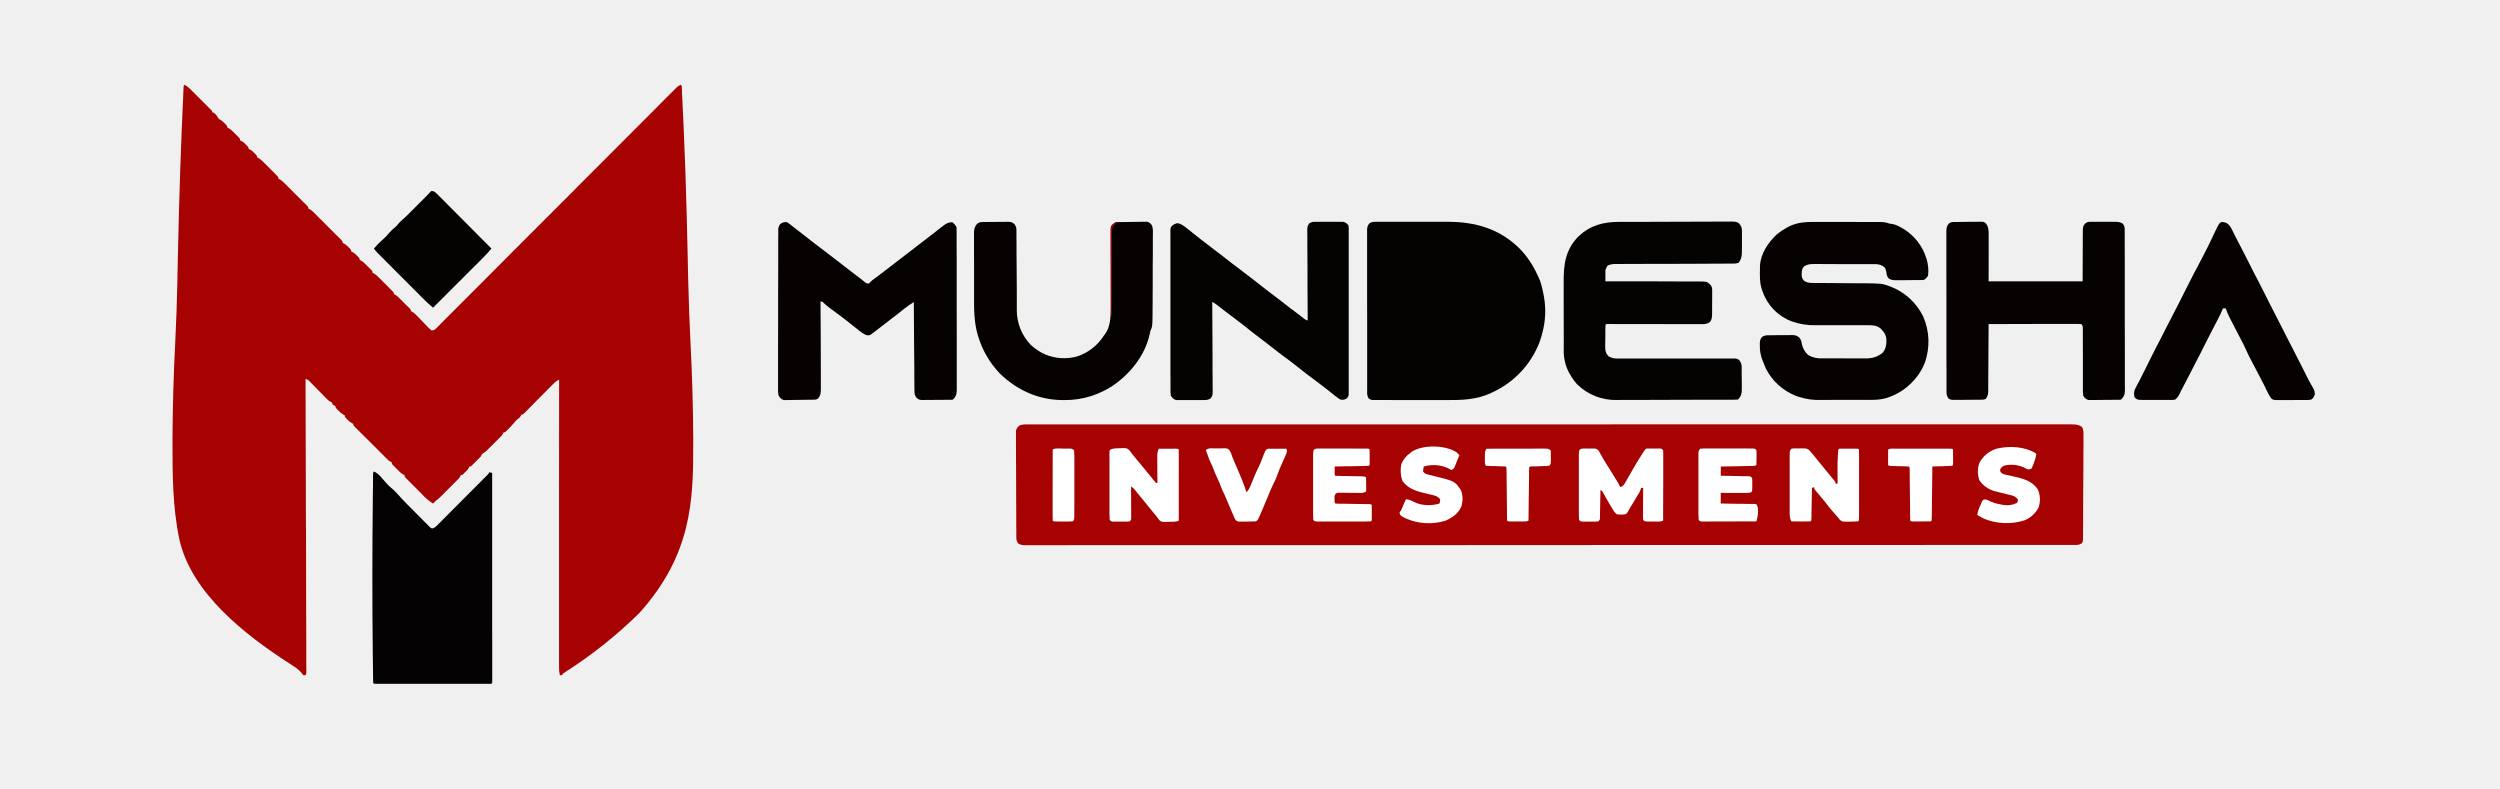
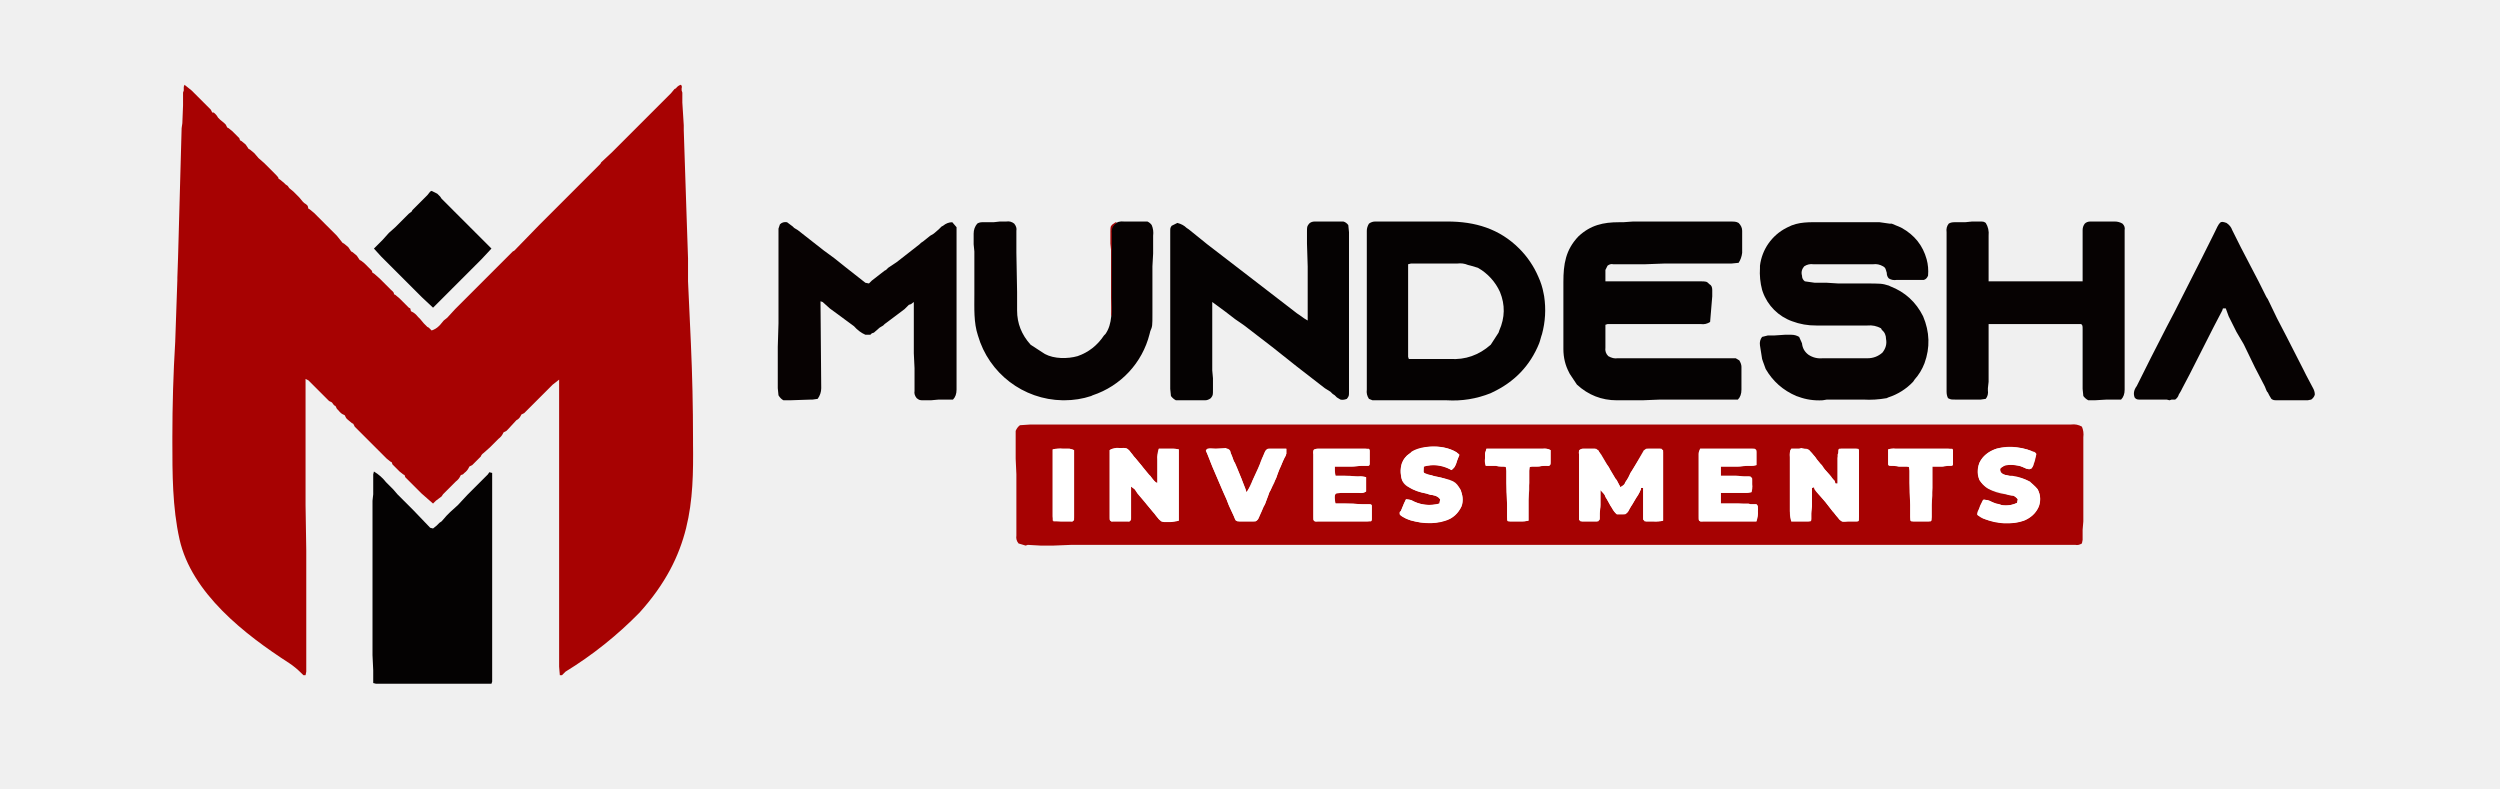
<svg xmlns="http://www.w3.org/2000/svg" viewBox="0 0 3510 1107">
-   <path fill="#a70202" d="M259 119c4 2.2 6.9 4.7 10 8l3.5 3.5L294 152l2.3 2.2c1.7 1.8 1.7 1.8 1.7 3.8h2a23 23 0 0 1 6 7.2c1 1.8 1 1.8 2.8 2.7 2.6 1.3 4.4 3 6.5 5.1l2 2.1c1.7 1.9 1.7 1.9 1.7 3.9l1.8.8c2.3 1.2 3.8 2.6 5.6 4.4l2 1.9 1.9 1.9 2 2 1.8 1.8 1.7 1.7c1.2 1.5 1.2 1.5 1.2 3.5l1.7.8c2.7 1.4 4.5 3 6.6 5.2l2 2.1c1.7 1.9 1.7 1.9 1.7 3.9l1.7.8c2.7 1.4 4.5 3 6.6 5.2l2 2.1c1.7 1.9 1.7 1.9 1.7 3.9l1.6.6a45 45 0 0 1 8.5 7.2l1.7 1.7 9.2 9.2 3.5 3.5 1.6 1.7c3.9 3.9 3.9 3.9 3.9 6.1l1.8.8a26 26 0 0 1 6.1 4.9l2.4 2.3 2.4 2.4 2.5 2.6 5.3 5.3 8.2 8.1 5.1 5.2 2.5 2.4 2.3 2.3 2 2c1.4 1.7 1.4 1.7 1.4 3.7l1.7.7c2.7 1.5 4.6 3.3 6.8 5.5l2.7 2.7 2.8 2.9 3 2.9 6.1 6.1 7.9 8 6 6 3 2.9 6.4 6.4c1.6 1.9 1.6 1.9 1.6 3.9l1.7.8c2.7 1.4 4.5 3 6.6 5.2l2 2.1c1.7 1.9 1.7 1.9 1.7 3.9l1.7.8c2.7 1.4 4.5 3 6.6 5.2l2 2.1c1.7 1.9 1.7 1.9 1.7 3.9l1.8.8c2.3 1.2 3.8 2.6 5.6 4.4l2 1.9 1.8 1.9 2 2 1.9 1.8 1.7 1.7c1.2 1.5 1.2 1.5 1.2 3.5l1.6.6a45 45 0 0 1 8.5 7.2l1.7 1.7 9.2 9.2 3.5 3.5 1.6 1.7c3.9 3.9 3.9 3.9 3.9 6.1l1.8.8c2.5 1.4 4.1 3 6.1 5l2.2 2.2 1.9 2 2.6 2.6 2.4 2.4 1.9 1.8 2 1.9 1.7 1.8c1.4 1.5 1.4 1.5 1.4 3.5l1.6.6c3.2 1.9 5.6 4.4 8.1 7.1l3.3 3.4 5.2 5.4 5 5.2 1.6 1.7 4.2 3.6c4.4 0 7-3.6 9.8-6.5l1.8-1.7 5.9-6 4.2-4.2 11.7-11.7 12.6-12.6 21.9-21.9 22.9-23 1.4-1.4 7.2-7.2 14.7-14.8 1.5-1.5 35-35 1.6-1.6 12.5-12.5 35.8-35.8 1.5-1.6 35-35 1.5-1.5 14.7-14.7 31.5-31.6 23-23 23.8-24 4.2-4.1 5.6-5.6 1.6-1.7a18 18 0 0 1 7.1-4.8c1.5 1.5 1.2 3 1.3 5.2l.2 2.7v3l.2 3.3.5 10.8 1.5 31.7q0 3.4.3 6.8a6464 6464 0 0 1 4.2 121.7l1.4 59.2.6 29 .1 3q1 43.4 3.2 86.7a2829 2829 0 0 1 3.8 133.7v5.5c.3 83.2-2.6 157.6-75.3 239A631 631 0 0 1 794.5 943c-4.4 2.8-4.4 2.8-5.5 5h-3a50 50 0 0 1-1.1-12V685.8L785 533a28 28 0 0 0-8.7 6.5l-1.4 1.4-3 3-4.6 4.7-10 10-11.4 11.6-7.4 7.5-2.5 2.5c-2 1.8-2 1.8-4 1.8l-.7 1.8c-1.7 2.8-3.7 4.1-6.3 6.2l-5.3 6q-3.2 3.7-6.7 7l-2.2 2.3C709 607 709 607 707 607l-.7 1.7c-1.7 3-3.8 5-6.3 7.3l-2.2 2.3-9.7 9.6-3.7 3.7a19 19 0 0 1-5.6 4.5c-2.4 1.2-2.6 2.5-3.8 4.9l-5 5-2.6 2.6-2.4 2.4-2.2 2.3C661 655 661 655 659 655l-.7 1.7c-1.7 3-3.8 5-6.3 7.3l-1.7 1.8C649 667 649 667 647 667l-.7 1.7c-1.7 3-3.8 5-6.3 7.3l-4 4-14 14-2.5 2.6a98 98 0 0 1-7.5 6.4l-4 4a73 73 0 0 1-16.3-14l-12-12-4.5-4.5-2.2-2.2-2-2-1.8-1.8C568 669 568 669 568 667l-1.8-.8a23 23 0 0 1-5.7-4.4l-1.8-1.8-2-2-2-2-1.8-1.8-1.7-1.7C550 651 550 651 550 649l-1.8-.8a22 22 0 0 1-5.6-4.5l-1.7-1.7-1.9-2-5-5-3.2-3.2-1.6-1.6-10.6-10.6-7.5-7.4-5.4-5.4-2.8-2.8q-1.4-1.2-2.7-2.6l-2.4-2.4c-1.8-2-1.8-2-1.8-4l-1.7-.7a28 28 0 0 1-6.6-5.3l-2-2.1C484 585 484 585 484 583l-1.7-.7a31 31 0 0 1-7-5.8l-2.5-2.4C471 572 471 572 471 570l-2-.8c-2-1.2-2-1.2-3-4.2l-4-2-3.2-3-1.8-1.8-1.9-2-2-2-16.3-16.6-1.8-1.8-1.5-1.6C432 533 432 533 429 532v2.7l.4 155.4v18.7l.3 64 .1 61.6.2 64.3v33.8l.1 6.8v3.8c-.1 2.9-.1 2.9-1.1 4.9h-3c-1.3-1.4-1.3-1.4-2.7-3.4-4.9-5.7-11.2-9.4-17.5-13.4-61.4-39.8-137-98.1-154-174-9.5-45.2-9.7-92.1-9.6-138v-5.5q.4-67 3.9-134 2.1-43.5 3-87V390l.6-29 1.5-61.9q1.6-59.4 4-118.7l.3-6.8 1.1-25.6.4-7.6.4-10.3.2-3v-2.8l.2-2.4c.2-1.8.2-1.8 1.2-2.8" />
-   <path fill="#a60202" d="M1447 595.9h625l211.5-.1h624.3c5.5 0 10.4.2 15.1 3.5 2.8 4 2.3 9.5 2.3 14.2v12.8l-.1 12.3v7.7l-.3 51.8-.1 21.4v12.8l-.1 12v4.5l-.1 6v3.4c-.4 2.8-.4 2.8-1.7 4.6-3 2-5.5 2.3-9 2.3H2746l-134.2.1h-331.6l-371 .2h-405.5l-24.8.1h-38.7c-4.2 0-6.6-.1-10.3-2.3-3.2-3.6-3-6.8-3-11.4v-8.4l-.1-4.6v-20.2l-.1-21.6-.1-31-.1-21.7-.1-29.7V605c.8-4 2.4-5.5 5.6-8 4.9-1.5 10-1.1 15-1.1" />
-   <path fill="#050202" d="M1930.6 311.4h101.7c39 0 72.8 9.6 101 37.4a126 126 0 0 1 24.9 36.5l2 4.1c3.4 6.8 4.8 14.2 6.4 21.6l1 5a116 116 0 0 1-2.6 53l-.8 3q-1 3.6-2.2 7l-1 2.7a128 128 0 0 1-66 69.3l-2 1c-19.7 9.1-40.7 9.9-62 9.7h-73l-9-.1h-22.5c-2.5-.6-2.5-.6-4.8-2-2.6-4-2.3-7.6-2.2-12.2v-95.1l-.1-34.8V324c0-4.3.2-6.3 2.8-10a12 12 0 0 1 8.4-2.5" />
-   <path fill="#040202" d="M525 662c6.9 2.8 11.6 9.9 16.5 15.3q4.8 5.5 10.4 10 3.3 3 6.2 6.2c7.2 8.4 15.2 16.1 23 24l18 18.1 4.8 4.9c2.1 1.5 2.1 1.5 4 1.3 2.4-1 3.6-2 5.5-3.8l2-2 2-2 2.3-2.3 7.3-7.4 5-5 10.7-10.7 13.7-13.8 10.5-10.5 5-5 7-7.1 2.2-2.1 2-2 1.6-1.7c1.3-1.4 1.3-1.4 2.3-3.4l4 1v215.5l.1 27.2V957c-.1 2-.1 2-1.1 3l-6.4.1H527.7c-2.7-.1-2.7-.1-3.7-1.1l-.2-5.8v-3.8l-.1-4.3v-4.5l-.3-20.8q-1.2-108.6 0-217l.1-8.8.2-13.3v-11.4l.1-3.6c.2-2.7.2-2.7 1.2-3.7" />
-   <path fill="#050202" d="M2273.2 311.5h29.1l61.6-.2a4351 4351 0 0 1 60.3-.2c13.1-.1 13.1-.1 17.2 2.3 2.7 3 4.3 6.1 4.3 10.2v22.9l-.1 5.7v2.6c-.1 5.9-1.1 9.4-4.6 14.2-3.5 1.2-6.3 1.1-10 1.1h-9.4l-5.2.1h-11.2l-17.6.1-50.2.2h-27.7l-17.5.1h-11l-5 .1h-10.8c-3.3.3-5.5.8-8.4 2.3-1.3 2-1.3 2-2 4l-1 2v16h2.2a13366 13366 0 0 1 112.8.2h17.1c9.9.1 9.9.1 14.2 3.5 2.5 2.6 3.6 4.5 3.6 8.2v8.8l-.1 16.4v9.3c-.2 4.6-.3 7-3 10.7-4.2 3-7.5 3-12.6 3H2354l-29.6-.1h-54.5l-5.9-.1h-6.6c-2.3.1-2.3.1-3.3 1.1l-.2 8.2v7.8l-.2 13.1v2.4c0 5.3.8 8.4 4.4 12.5 4.6 2.8 8 3.4 13.4 3.4h165.4c3.2.6 3.2.6 5.6 3 2 3.2 2.7 5 2.8 8.7v8.1l.1 6 .1 9v8.6c0 6.2-1 9.7-5.4 14.2l-7 .2h-39.4l-25.6.1-36.7.1-25.8.1h-29.9l-5.3.1a77 77 0 0 1-56-21.9A74 74 0 0 1 2204 525l-1.2-2a65 65 0 0 1-7.3-32.5v-23.1l-.1-42v-29.3c-.2-25 2.5-45.4 20.6-64.1 16.7-15.6 34.8-20.5 57.2-20.5" />
-   <path fill="#060202" d="M2557.4 311.6h42.4l17.9.1h21.3c5.1 0 9.2.4 14 2.3l3.4.4c4.4.7 7.8 2.3 11.8 4.5l2.2 1.2A74 74 0 0 1 2705 364a56 56 0 0 1 2 23c-1.8 2.7-3 4.5-6 6l-4.4.2h-8.7l-6.4.1-9.8.1h-9.2c-4.3 0-6.8 0-10.6-2.3-2.4-2.6-2.8-4.5-3.3-8-1.4-6.6-1.4-6.6-4.7-9.3-4.9-3-8.6-3-14.2-3h-51.2l-20.4-.1h-12c-5.1 0-8.7.5-13.1 3.3-3.7 3.9-3.5 8.3-3.4 13.4.5 3.6 1.6 5.3 4.4 7.6 4.5 2.4 8.8 2.3 13.8 2.3h11.4l6 .1 16 .1 25.7.2h8.8c26 .3 26 .3 36.2 3.8l2.3.8A85 85 0 0 1 2700 444a88 88 0 0 1 2.1 66.2A80 80 0 0 1 2688 533l-2.5 2.7A84 84 0 0 1 2651 558l-2.2.8c-10.6 3.1-21.4 2.7-32.4 2.6h-37.8l-13.5.1h-6.5a91 91 0 0 1-33.6-4.5l-3.2-1.1a80 80 0 0 1-42.5-38.4L2475 507l-1-2.5a54 54 0 0 1-3.2-19.2c-.1-4.9-.2-8.4 3.2-12.3 2.9-1.7 5-2.3 8.4-2.3h5.4l2.9-.1 15.3-.1h6l2.7-.1c4.4 0 7.4.2 10.9 3 2.7 2.9 3.3 4.5 4 8.4a29 29 0 0 0 8.9 16.6 36 36 0 0 0 20.8 4.7h24.3l13.1.1h25.6c8-.5 14.7-2.8 21-8 5-6.2 5.3-11.8 5.2-19.5-.7-5.4-2.9-8.8-6.5-12.7l-1.3-1.5c-5.5-4.7-11.4-5-18.3-4.9h-72.8a93 93 0 0 1-34-5.4A68 68 0 0 1 2475 410l-1-2.5c-3.7-10.2-3.2-20.8-3-31.5v-2.7c.8-17.2 11.6-32.9 23.7-44.3q6.2-5.1 13.3-9l2.5-1.4c14.8-8 30.6-7 47-7" />
-   <path fill="#070202" d="M1105 312q4.2 2.6 8 5.9l2.3 1.8 4.6 3.6 8.8 6.8 13.4 10.5q7.6 6 15.4 11.7l14.1 10.8 2.7 2 12.8 10 13 10q7.7 5.7 15.2 11.8c1.7 1.1 1.7 1.1 4.7 1.1l4-4a199 199 0 0 1 10.3-7.7l9.8-7.5 3.3-2.5 8.1-6.3 3.3-2.5 32.5-25 1.6-1.2 3.2-2.5 9.6-7.4 4.8-3.7 7.6-6 4.3-3.3 2-1.5c4-3.2 7.2-4.9 12.6-4.9a20 20 0 0 1 6 7l.1 9.1v19.6l.1 18.8v54.9l.1 69v56.8c0 6-1 9.4-5.3 13.8-2 .3-2 .3-4.5.3h-6l-3.2.1h-6.7l-10.2.1h-6.5l-3 .1c-7.2 0-7.2 0-11-3-2.6-3.6-3-5.4-3-9.8v-3.3l-.1-3.7V538l-.1-10.5v-10.9l-.2-20.6-.2-23.6-.3-48.4-4.3 2.9-2.5 1.6a87 87 0 0 0-6.7 5q-7.7 6.3-15.7 12.3l-11.6 9-2.4 1.8-4.5 3.5-8.7 6.7-2.3 1.7-2.1 1.5c-2.8 1.3-4.3.9-7.2 0-5.8-3.1-10.9-7.4-16-11.6a791 791 0 0 0-33.8-25.8q-5.5-4-10.2-8.6l-3-1v2a15942 15942 0 0 1 .5 116.3v3.6c0 6.3-.1 10.4-4.5 15.1-2.4 1.2-3.9 1.2-6.5 1.2h-3l-29.6.4-3 .1h-5.5c-3.6-1-5.6-3.5-7.4-6.7q-.9-4.8-.6-9.7v-58.2l.1-33.2v-44.7l.1-34.5v-37l.1-9.3V321c.4-2.4 1-4 2.3-6 3.4-2.6 5.7-3.7 10-3" />
-   <path fill="#050202" d="M1845.8 311.4h39.9c3.4.8 4.9 2 7.3 4.6.8 3.2.7 6.3.6 9.6v224.6c0 6.2 0 6.2-3 9.4-3.2 1.7-5 2-8.6 1.4-2.5-1.4-2.5-1.4-5-3.3l-2.9-2.2-3.1-2.5-3.4-2.7-7.1-5.6-12.2-9.3Q1834 525 1820 513.7q-7.5-6-15.4-11.7-9.6-7-19-14.6l-20.9-16a427 427 0 0 1-18-14.2l-12.7-9.7-13-9.8c-15-11.7-15-11.7-19-13.7v2l.4 73.2V520l.1 11v12.3l.1 3.7c0 8.2 0 8.2-2.8 12.2a12 12 0 0 1-7.7 2.4l-2.9.1h-37.8c-3.7-1-5-2.7-7.4-5.7q-.9-4.7-.6-9.6v-12.6l-.1-7V337.9q-.1-4.7 0-9.3l-.1-2.8c.1-5.9.1-5.9 2-8.5 2.7-2.2 4.7-3.3 8-4 5.5 1 8.8 3.8 13 7.1l2.6 2q7.8 6 15.4 12.3 5.1 4.1 10.4 8 12.3 9.2 24.4 18.7 9.4 7.5 19 14.6a2807 2807 0 0 1 42.2 32.6l9.9 7.5 10.2 7.8q10.2 8.1 20.9 16l2.4 1.8 7.3 5.7c2.1 1.6 2.1 1.6 5.1 2.6v-2l-.3-49.8v-24l-.2-32v-12.4l-.1-3.7c0-8.3 0-8.3 2.8-12.4 2.9-1.8 4.3-2.3 7.6-2.3" />
-   <path fill="#060202" d="M2743.6 311.7h2.8l12.6-.2 10-.1h6.3l3-.1c6.7 0 6.7 0 9.4 1.9 4.7 5.1 4.4 11.4 4.4 18v28.7l-.1 35.1h132l.2-50.9V332l.1-7.3v-2.1c.1-3.8.6-5.5 3-8.5 2.8-2.2 4-2.7 7.5-2.7h34.6c4.3.1 7 .2 10.7 2.4 2.6 3 3 5.4 3 9.2v24.8l.1 18.8v88.9l.1 35v44.8l.1 12c0 6-1 9.3-5.4 13.7-2 .3-2 .3-4.6.3h-5.9l-3.2.1h-6.7l-16.7.2h-8.5c-3.7-1-5.1-2.5-7.4-5.6q-.9-4.7-.6-9.6v-36.5l-.1-37.7v-8.7c0-6.3 0-6.3-2.3-8.5-2.3-.2-2.3-.2-5.2-.2H2864l-23.6.1-48.4.1v3.8l-.5 77.1V548c-.1 4.8-.3 8.1-3.5 12-2.4 1.2-3.9 1.1-6.6 1.2h-9.1l-6.7.1-10.3.1h-9.5c-7.2 0-7.2 0-10.4-2.2a15 15 0 0 1-2.5-9.2v-24.8l-.1-18.8v-88.9l-.1-35v-56.7c0-4.8.2-8 3.3-11.8 3.1-2.1 4-2.3 7.6-2.3m-1364.1 0h5.7l3-.1h6.4l9.8-.1h6.2l2.9-.1c4.7 0 6.8 0 10.6 3 2.6 3.6 3 5.2 3 9.6v10.3l.1 8v12.5l.4 55.4v25.6A70 70 0 0 0 1447 484a72 72 0 0 0 20 13.4 68 68 0 0 0 46 2.8 71 71 0 0 0 37-29.2l1.6-2.1c7.2-9.8 7.8-23.5 7.8-35.1V326.7c0-8.8 0-8.8 3-11.9l2.6-1.8 1-1 4.3-.2h2.9l29-.4 3-.1h5.4c3 .9 4.6 2.2 6.4 4.6 2.2 4.6 1.7 9.8 1.6 14.7V356l-.2 18.4v25.9l-.1 18v4.3l-.1 14.3v3.6c-.2 17.6-.2 17.6-3.2 24.6l-.8 4c-6.6 30.3-28 56.7-53.5 73.5-8.5 5.4-17 9.4-26.5 12.7l-2.1.7a120 120 0 0 1-38 5.7h-2.1c-33.9-.1-64.4-14-88.4-37.5a129 129 0 0 1-30.5-52.8c-5.8-18.7-5.6-38.5-5.5-57.8v-44.2l-.1-16.8v-24.2c0-6.1.4-9.7 4.5-14.3 3.1-2 3.9-2.3 7.5-2.3M3126 313c4.3 2.8 5.8 5.5 8 10q5.8 11.9 12 23.5 6.7 12.7 13 25.5 5.8 11.8 12 23.3 5.7 10.8 11 21.7l1.5 3 3.3 6.6q5 10 10.2 19.9 6.7 12.7 13 25.5 5.3 10.8 11 21.5 6.7 12.7 13 25.5l2 4 2 4a225 225 0 0 0 9.3 17.2 16 16 0 0 1 2.7 9.6 12 12 0 0 1-5 7.2c-2.5.5-2.5.5-5.3.6h-10.3l-19 .1h-10.7c-7.7 0-7.7 0-10.5-2-1.3-1.5-1.3-1.5-3.2-4.7l-2-3.6-.9-1.9-1-2-2-4.2-1-2.1-5.3-10.2-7.8-15q-4-8-8.4-15.9l-7-15.1-1-2q-4.5-8.9-9.1-17.5l-10-19.4-1-2a71 71 0 0 1-4.5-11.1h-4l-1.2 2.9c-3.4 8-7.6 15.6-11.6 23.2q-6.8 12.9-13.2 25.9-6.3 12.8-13 25.4-4 7.6-7.8 15.3l-9.8 18.8-1.2 2.3-1.2 2.2-2.5 5.3a21 21 0 0 1-5.5 6.7c-2.5.5-2.5.5-5.3.5h-39.3l-3.1-.1h-2.8a10 10 0 0 1-6.5-3.4c-1.7-6.5-.6-10 2.6-15.7l2.2-4.3 1.2-2 4-8 4.9-9.7 1-2 2-4.1 5-10q6.6-13.4 13.7-26.7l8.3-16.4 10.6-20.6q7.5-14.2 14.5-28.5 11.8-23.6 24.3-47a635 635 0 0 0 17-34.3c8.6-18.5 8.6-18.5 17.7-15.7" />
-   <path fill="#050202" d="M606 268c3.4.4 5.1 1.8 7.5 4.2l2 2 2.3 2.3 2.4 2.3 13 13.2 12.7 12.7 14.4 14.5L690 349q-6.5 7.7-13.7 14.8l-2.2 2.2-7.3 7.3-5.1 5-13.3 13.4-13.7 13.6L608 432a204 204 0 0 1-16-14.8q-3-3.2-6.4-6.5l-4.5-4.5-11.8-11.8-12-12-19.4-19.5-1.8-1.8-1.6-1.6-4.3-4.3q-2.9-3-5.2-6.2 5.5-6.7 12.1-12.4a71 71 0 0 0 9.2-9.5q4-4.7 8.9-8.4c1.8-1.7 1.8-1.7 3.8-4.2 2.4-3 5.1-5.3 8-7.8q3.7-3.2 7-6.7l3.5-3.5 1.7-1.7 21-21q2.1-2.1 4-4.4z" />
-   <path fill="#fff" d="M2223.9 629.7h14.8c2.3.3 2.3.3 5.3 2.3 1.2 1.8 1.2 1.8 2.3 4q4.2 7.6 8.8 15l3.5 5.5 1.7 2.7 7.9 12.9 1.4 2.2 1.3 2.1 1 1.8q1.7 2.9 3.1 5.8c4-1.5 5.2-3.5 7.2-7.1l1.8-3.1 1.9-3.3 3.6-6.3 1.8-3.2a419 419 0 0 1 16.3-26.7c1.4-2.3 1.4-2.3 3.4-4.3 2.2-.3 2.2-.3 5-.3h14.8c2.2.3 2.2.3 4.2 2.3.2 1.8.2 1.8.2 4v42l-.1 17.9-.1 35.1c-4.1 2-9.5 1.2-14 1.2h-9.6c-2.4-.2-2.4-.2-4.4-2.2-.2-2-.2-2-.2-4.4v-18.2l.1-6.5.1-15.9h-3l-.3 1.6a30 30 0 0 1-4 8q-.8 1.6-2 3.3l-2 3.4-4 6.7-2 3.1-4 7.1c-1.7 2.8-1.7 2.8-3.7 3.8q-6 1.1-12 0c-3.3-2.4-5-5.5-7-9l-2-3.4a426 426 0 0 1-9.4-16.4l-1.4-2.4c-1.2-1.8-1.2-1.8-3.2-2.8v3.8l-.3 14-.1 6.1-.2 8.7v5.3l-.1 2.3c-.3 1.8-.3 1.8-2.3 3.8-2.5.3-2.5.3-5.6.3h-16.9c-2.5-.3-2.5-.3-4.5-2.3q-.3-4.6-.3-9.2v-82.4c0-6.4.5-8.6 7.2-8.7m-652.2-.3 3-.2c7.1-.1 7.1-.1 10.4 2.4q2.7 3 4.9 6.4l2.3 2.7 2 2.5 10.3 12.4 15 18.3q1.5 2.1 3.4 4.1h2v-3.9l-.1-14.2v-6.2l-.1-8.8v-2.8c0-4.5 0-8 2.2-12.1h20.1l3.3-.1c2.6.1 2.6.1 4.6 1.1v100c-4 2-8.8 1.4-13.2 1.6l-3.1.2c-7.5.1-7.5.1-10.9-2.4q-2.5-3-4.8-6.4l-2.2-2.6-1.9-2.3-21.7-26.6-2.4-3-2-2.5c-1.8-2-1.8-2-4.8-4v1.8l.1 18.2v6.8l.1 9.7v8.5c-.2 2-.2 2-2.2 4-2.6.3-2.6.3-5.8.3h-17.6c-2.6-.3-2.6-.3-4.6-2.3q-.3-4.5-.3-9.2v-79.6l-.1-2.8c0-2.5 0-2.5.4-6.4 4.4-3 8.6-2.5 13.8-2.6m943.2.6c3.6-.7 7.2-.5 10.8-.4l3-.1c7.3 0 7.3 0 11.1 2.2l6.4 7.4 2.3 2.9 2.4 3 4.5 5.5 2.3 2.8 4.5 5.5 6.7 8.2 2.3 2.8 2.3 2.8 2 2.4c1.4 2 1.4 2 1.4 4h3v-2.5c-.2-27.4-.2-27.4.4-38.3l.2-2.2c.3-4.9.3-4.9 1.4-6l6-.1h18.4c2.6.1 2.6.1 3.6 1.1l.1 9.3v84.2c0 6.4 0 6.4-1.1 7.5l-11.2.4h-3.2c-7.8.2-7.8.2-11.4-2.5l-2.2-2.9-3-3.4-3.4-3.8-1.7-2q-5.3-6.1-10-12.5l-9-10.8c-6.9-8-6.9-8-6.9-10.5l-3 1v1.7l-.4 17.9-.1 6.7-.2 9.5v5.9l-.1 2.4c-.2 1.9-.2 1.9-1.2 2.9l-6 .1h-11.5l-9.5-.1c-2.4-4.7-2.3-9-2.3-14.1v-78.6c0-6 0-6 2.3-9.3m-128 0q3.7-.4 7.3-.4h50.2l12.2.1h2.2c4.9 0 4.9 0 7.1 2.3.2 2.1.2 2.1.2 4.8v5.8l-.1 3-.1 7.4c-2.4 1.2-4 1.2-6.6 1.2h-3l-3.1.1h-3.2l-10.2.3-23.9.4v13h3.8l20.1.4 8.7.2h5.3l2.3.1c1.8.3 1.8.3 3.8 2.3.2 1.8.2 1.8.2 4v7.5c0 6.2 0 6.2-1.2 8.5-2.7.9-4.2 1.1-7 1.1h-22l-14.1-.1v15h4.6l16.7.3h7.2l10.4.2h6.3l2.7.1 2.1.4c2.4 3.6 2.3 5.4 2.3 9.7v3.7a48 48 0 0 1-2.3 10.6l-30.8.1H2407l-5.3.1h-9.5c-5 0-5 0-7.3-2.2l-.3-9v-86.1c.3-1.9.3-1.9 2.3-4.9m-536-.3h27.6l24.2.1h14.3c4.8 0 4.8 0 5.9 1.2l.1 7.9v12c-.1 2.1-.1 2.1-1.1 3.1l-4.5.2h-3l-3.1.1-13.5.3h-6.9l-17 .4v6l-.1 3.3c.1 2.7.1 2.7 1.1 3.7l9 .3h2.7l20.2.4h2.6c6.3.2 6.3.2 8.5 1.3l.2 9.9v5.5l.1 2.5-.3 2.1c-3.9 2.6-7 2.2-11.5 2h-5.1l-8.1-.1-7.8-.1h-2.4c-5.7-.1-5.7-.1-7.8 1.5-1.9 2.5-1.6 4.3-1.5 7.3v3c.2 2.4.2 2.4 1.2 3.4l4.7.2h6.3l3.4.1 24.6.4h3.3l3 .1h2.7c2 .2 2 .2 3 1.2l.1 7.9v12c-.1 2.1-.1 2.1-1.1 3.1l-7.3.2h-66.4c-5 0-5 0-7.3-2.2q-.3-4.5-.3-9.2v-82.4c0-6.5.5-8.6 7.4-8.7m194 5.3 4 4-4.9 12-1 2.7-1 2.3c-1.1 2-1.1 2-4.1 4l-1.8-1a48 48 0 0 0-37.2-4c-.7 3.3-.7 3.3-1 7 2.1 3 4.5 3.7 8 4.5l3 .8 3.1.7c30.5 7.5 30.5 7.5 38.9 20 3.2 7 2.9 15.8.8 23-4 9.7-12.9 16-22.2 20a80 80 0 0 1-55.6-3c-7.5-3.8-7.5-3.8-8.8-7l-.2-2 2-2 2-4.7a105 105 0 0 1 5-11.3c4.1.3 7 1.5 10.6 3.4 11 5.8 24.6 6 36.4 2.6.8-2.7.8-2.7 1-6-3-4-6.1-4.9-10.9-6l-2-.5-6.3-1.5c-13.2-3.1-25.2-6.1-33.7-17.6a44 44 0 0 1-1.5-24.2A35 35 0 0 1 1980 636l1.8-1.6c15.9-10.4 47.1-9.8 63.2.6m814 2c-.6 5-2 9.2-3.7 13.8l-.8 2c-.7 2-.7 2-2.5 5.2-2.7 1.2-4 1.4-6.8.3l-1.8-1.1a43 43 0 0 0-28.6-3.7 11 11 0 0 0-6.4 5c-.4 2.5-.4 2.5.7 4.5 2.6 2.7 4.7 3 8.2 3.8l3.8.8 4 .9c13.7 3 27.7 6.1 35.9 18.5 3.7 8 3.9 17 1.3 25.3a39 39 0 0 1-20 18.3 83 83 0 0 1-57.3-2.6l-9-5a53 53 0 0 1 4.3-13.3l1-2.2c.8-2 .8-2 2.7-5.5 2.7-1 3.7-1.1 6.5 0l2.7 1.3c4.9 2.4 9.4 3.8 14.8 4.7l2.4.5a32 32 0 0 0 21.6-2.5c1.2-2.4 1.2-2.4 1-5a15 15 0 0 0-9.1-5.6l-3-.8-3.2-.7-3-.8-11-2.7a39 39 0 0 1-24.6-16 36 36 0 0 1-.1-24.4 41 41 0 0 1 24-20c17.6-4.3 40.4-3.4 56 7m-1151.7-7.4 13.6-.2c3.1.6 3.1.6 5.5 3q2.4 4 3.6 8.6l2.4 5.8 1.2 2.9 3.3 7.6q3.3 7.3 6.2 14.7l1 2.5q3.3 8.3 5.9 16.5c3-2.8 4.3-5.6 5.9-9.4l.8-2 2.3-5.6c4.8-11.6 4.8-11.6 7.5-17q3.6-7.2 6.3-15c4.1-10.4 4.1-10.4 7.2-12h26c1.1 2.8 1 4 0 6.9l-1.4 3.2-1.6 3.7-1.7 3.8-3.2 7.3-1.6 3.7q-2.5 6-4.6 12-2 5-4.6 9.8l-3.6 8-1.3 3.3-1.4 3.3-5.5 13.1-1.4 3.4c-8 19-8 19-11.1 20.5q-6.4.3-13 .3h-10.3c-2.7-.3-2.7-.3-4.5-1.7a29 29 0 0 1-3.6-7.1q-2.4-6-5.2-12.1l-4.5-10.6q-1.7-4.4-3.8-8.6c-2.4-4.6-4-9.3-5.9-14.1q-1.5-3.7-3.2-7.1-3.3-6.8-5.8-13.9a80 80 0 0 0-3.4-7.5 59 59 0 0 1-3.8-9.6l-3-8c3.6-3.6 9.4-2.4 14.3-2.4m379.7.4 33.9-.1h30.9l5.8-.1h10.5c3.8 0 5.6 0 8.9 2.2.4 2 .4 2 .4 4.5v8.3c-.1 7-.1 7-2.4 9.2-2.7.3-2.7.3-6 .4h-3.7l-3.9.2-7.5.2h-3.3c-2.6.2-2.6.2-3.6 1.2l-.2 7v2.2l-.1 7.3v5l-.2 13.3-.2 13.6-.3 26.6c-2.8 1.4-5 1.1-8 1.1h-18.4c-2.6-.1-2.6-.1-3.6-1.1l-.2-7v-7l-.1-7.5-.2-18.7-.2-15.8v-7.5l-.1-4.5v-2.1c0-4.8 0-4.8-1.2-5.9l-6.2-.3-3.8-.1-4-.2h-4.1l-9.9-.4c-1.7-3.4-1.2-7.2-1.2-10.9v-7c.2-2.4 1-4 2.2-6.1m574.3-.1h74c5.6 0 5.6 0 6.7 1.1l.1 4.9v15c-.1 2.1-.1 2.1-1.1 3.1q-3 .3-6.2.3l-3.8.1-4 .2h-4.1l-9.9.4v2.9l-.3 26.8-.2 13.7-.1 13.3-.1 5.1v7.1l-.1 2.1c0 4.9 0 4.9-1.2 6l-10 .1h-15.3c-2.7-.1-2.7-.1-3.7-1.1l-.2-7v-7l-.1-7.5-.2-18.7-.2-15.8v-7.5l-.1-4.5v-2.1c0-4.8 0-4.8-1.2-5.9l-6.2-.3-3.8-.1-4-.1-7.8-.2-3.5-.1c-2.7-.2-2.7-.2-3.7-1.2l-.1-5v-9.2l.1-7.8c3.2-1.6 6.8-1.1 10.3-1.1m-1168.9 0 3.5-.1h6.5c2.6.2 2.6.2 5.6 2.2q.4 4.5.4 9.2v70.5l-.1 9.1v2.8c0 6.2 0 6.2-2.3 8.4-2.7.2-2.7.2-6 .2h-11.4c-9.5 0-9.5 0-10.6-1.2l-.1-9.3v-37.1l.1-53.6c4.2-2.1 9.8-1.2 14.4-1.2" />
-   <path fill="#9f0202" d="m1566 312 2 1-3 2.3c-3.7 3.7-3.7 7.1-3.8 12.3v47.1l-.1 22.3-.1 46h-1l-.3-48.6v-22.6l-.2-19.7V330l-.1-3.4c0-8.7 0-8.7 3-11.8l2.6-1.8z" />
+   <path fill="#a70202" d="m259 119 10 8 4 4 21 21 2 2 2 4h2q4 3 6 7l3 3 6 5 2 2 2 4 2 1 5 4 2 2 2 2 2 2 2 2 2 2 1 3 2 1 6 5 4 6 2 1 6 5 6 7 8 7 2 2 9 9 3 3 2 2q5 5 4 6l2 1 6 5 2 2 3 2 2 3 6 5 8 8 5 6 2 2 3 2 2 2 1 4 2 1 6 5 3 3 3 3 3 3 6 6 8 8 6 6 3 3 8 10 2 1 6 5 4 6 2 1 6 5 4 6 2 1 5 4 2 2 2 2 2 2 2 2 2 2 1 3 2 1 8 7 2 2 9 9 3 3 2 2q5 4 4 6l2 1 6 5 2 2 2 2 3 3 2 2 2 2 2 2 2 1 1 4 2 1q4 2 8 7l3 3 5 6 5 5 2 1 4 4q6-2 10-6l2-2 5-6 5-4 11-12 13-13 22-22 23-23 1-1 7-7 15-15 2-1 35-36 1-1 13-13 35-35 2-2 35-35 1-2 15-14 32-32 23-23 24-24 4-4 5-6 2-1q3-4 7-5 2 2 1 5v3l1 3v14l2 32v7l4 121 2 59v32l4 87q3 67 3 134v5c1 84-2 158-75 239q-47 48-104 83l-5 5h-3l-1-12V533l-9 7-1 1-3 3-5 5-10 10-11 11-8 8-2 2-4 2-1 2q-2 4-6 6l-12 13-2 2-4 2-1 2q-2 4-6 7l-2 2-10 10-9 8q-3 2-4 5l-5 5-3 3-2 2-2 2-4 2-1 2q-2 4-6 7l-2 2-3 1-1 2q-2 4-6 7l-4 4-14 14-2 3-8 6-4 4-16-14-12-12-5-5-2-2-2-2-2-2-1-3-2-1-5-4-2-2-2-2-2-2-2-2-2-2-1-3-2-1-5-4-2-2-2-2-5-5-3-3-2-2-10-10-8-8-5-5-3-3-3-3-2-2-2-4-2-1-6-5-2-2-2-4-2-1q-3-1-7-6l-2-2-2-4-2-1-3-4-4-2-3-3-2-2-2-2-2-2-16-16-2-2-2-2-4-2v177l1 64v170l-1 5h-3l-3-3q-8-8-17-14c-62-40-137-98-154-174-10-45-10-92-10-138v-5q0-68 4-134l3-87v-3l1-29 5-181 1-7 1-25v-18l1-3v-5z" />
+   <path fill="#a60202" d="M1447 596h1461q8-1 15 3 3 7 2 15v118l-1 12v14l-1 5q-5 3-9 2H1504l-25 1h-18l-18-1-3 1-10-3q-4-5-3-11v-86l-1-22v-39q2-5 6-8zm528 44q-11 12-8 28 1 10 9 15 13 8 27 10l3 1 5 1c8 2 8 2 11 6l-1 6a51 51 0 0 1-40-5l-7-1-3 6-1 3-5 12a41 41 0 0 0 22 10q25 6 49-4 12-7 17-20 3-13-6-25-14-12-32-14l-16-5v-9a46 46 0 0 1 39 5q5-4 7-10l1-4 1-3 2-5c-20-16-55-14-74 2m809 2q-9 11-7 25 3 12 14 19 11 6 25 8l8 2h3q4 2 6 5l-1 5q-15 7-31 1l-8-4-8-2-3 7-1 2c-5 9-5 9-5 12q4 5 11 7c18 5 40 9 58 0q13-6 18-19 4-13-3-24l-8-8-2-2q-10-5-21-6l-3-1-10-2-3-1q-3-1-5-5 0-3 2-5c8-5 18-3 26-2l9 4 4 1q5-1 6-7l1-2 1-3 2-9q-1-4-5-4l-2-1-3-1-3-1c-20-6-47-6-62 11m-1306-11v94l1 7h24q3 1 5-2v-98q-4-2-9-2h-10zm80 1v92c0 6 0 6 2 8h23q3 1 5-2v-47c7 5 7 5 9 9l11 13 2 3 17 21q7 5 15 3h3l10-1V631l-8-1h-20q-3 8-2 15v33q-5-2-8-7l-2-3-2-1-8-10-2-3-15-18-2-3q-5-5-11-4l-3 1h-3c-8 0-8 0-11 2m137-2-2 3 1 2 1 2 1 2 2 5 4 11 15 35 5 11 3 8 7 15 2 5 3 3h23q5 0 7-4l3-7 1-2 3-7 2-4 6-17 2-3 5-10 4-11 6-14 4-10 2-3 1-3v-7h-23q-5 0-7 4l-3 7-1 2-2 5-1 3-3 7-15 33h-1l-1-4-6-15-10-23-5-13q0-4-4-6zm149 2v92c0 6 0 6 2 8h74l6-1v-20l-1-3h-14l-11-1h-25l-1-7v-3q0-3 3-5h32q5 1 9-2v-20q-5-2-11-1h-3l-9-1h-20l-1-8v-5h27l10-1h9l3-1v-20l-1-3h-71q-6 0-7 2m243-2-2 8v8l1 8h16l6 1h3l4 1v22l1 18v30l1 6h24l5-1v-29l1-14v-27l1-6h10l11-1h3q3 1 5-2v-20q-5-3-11-2zm130 2v92c0 6 0 6 2 8h23l4-2v-12l1-9v-21l6 7 1 3 2 3c10 17 10 17 14 21h9q5 0 7-4l2-4 8-13 1-2 5-8 2-6h3v43l2 4h15l11-1v-97l-2-4h-14c-7 0-7 0-11 2l-4 7-16 28-4 7-2 3-1 3-6 4-1-2-14-24-2-3-10-17-4-5-3-3h-20zm170-2-2 7v87c0 6 0 6 2 8h79q3-7 2-15v-4q1-3-2-5h-14l-11-1h-25v-15h38l5-1q2-5 1-11v-7l-2-4h-12l-9-1h-21v-13h27l10-1h9l4-1v-19l-2-4zm128 0q-3 5-2 12v78q0 7 2 12h24l4-1v-13l1-10v-23l3-1 1 2 5 7 2 2 27 34 4 3h21l3-1v-94l-1-7h-24l-4 1v8l-1 4v36h-3l-1-2-5-8-11-12-11-14-1-2-4-5-3-3q-2-3-6-3zm136 1v20l1 3h10l4 1h11l4 1v22l1 18v30l1 6h25l4-1v-22l1-13v-41h16l6-1h3l4-1v-20l-1-3h-82z" />
+   <path fill="#040202" d="M525 662q10 6 17 15l10 10 6 7 23 23 23 24 4 1 5-4 2-2 2-2 3-2 7-8 5-5 11-10 13-14 11-11 5-5 7-7 2-2 2-2 2-2 2-3 4 1v293l-1 3H528l-4-1v-18l-1-21V703l1-9v-28z" />
+   <path fill="#050202" d="M2273 312h6l14-1h131c13 0 13 0 17 2q5 5 5 11v31q-1 8-5 14l-10 1h-94l-27 1h-45q-4-1-8 2l-2 4-1 2v16h132c10 0 10 0 14 4q4 2 4 8v9l-3 36q-6 4-13 3h-131l-3 1v32q-1 7 4 12 7 4 13 3h166l5 3q3 5 3 9v32q0 9-5 14h-109l-25 1h-36q-32 0-56-22l-10-15-1-2q-8-15-8-33v-94c0-25 3-45 21-64 17-16 35-20 57-20" />
+   <path fill="#060202" d="M2557 312h82l14 2h3l12 5 2 1q27 15 35 44 3 11 2 23-2 5-6 6h-38q-6 1-11-2-3-3-3-8c-2-7-2-7-5-9q-7-4-14-3h-84q-7-1-13 3-5 6-3 13 0 5 4 8l14 2h17l16 1h35c26 0 26 0 36 3l2 1q31 12 46 42 14 33 2 66-5 13-14 23l-2 3a83 83 0 0 1-35 22l-2 1q-17 3-33 2h-51l-6 1q-18 1-34-5l-3-1q-28-12-43-38l-4-11-1-3-3-19q-1-7 3-12l8-2h9l15-1h9q6 0 11 3l4 9q1 10 9 16 9 6 20 5h63q12 0 21-8 7-9 5-19 0-8-6-13l-1-2q-9-5-19-4h-72a93 93 0 0 1-34-6 68 68 0 0 1-41-41l-1-3q-4-15-3-31v-3a69 69 0 0 1 37-53l2-1c15-8 31-7 47-7" />
+   <path fill="#050202" d="M1931 311h101c39 0 73 10 101 38a126 126 0 0 1 27 40q5 11 7 22l1 5q4 27-3 53l-1 3-2 7-1 3q-19 47-66 69l-2 1q-30 12-62 10h-104l-5-2q-4-6-3-13V324q0-5 3-10 4-3 9-3m46 60v130l1 3h58q32 2 57-20l11-17 1-3q12-27 1-54a74 74 0 0 0-31-34l-10-3-4-1q-7-3-15-2h-65z" />
+   <path fill="#070202" d="m1105 312 8 6 2 2 5 3 37 29 15 11 15 12 28 22 5 1 4-4 18-14 2-1 3-3 9-6 3-2 32-25 2-2 3-2 10-8 5-3 7-6 4-4 2-1q6-5 13-5l6 7v228q0 9-5 14h-20l-11 1h-9c-7 0-7 0-11-3q-4-5-3-10v-32l-1-21v-72l-4 3-3 1-6 6-28 21-2 2-5 3-8 7-3 1-2 2h-7q-9-4-16-12l-34-25-10-9-3-1v2l1 120q0 8-5 15l-7 1h-2l-30 1h-9q-4-2-7-7l-1-10v-58l1-33V321l2-6q4-4 10-3" />
+   <path fill="#050202" d="M1846 311h40q4 1 7 5l1 10v224c0 6 0 6-3 10q-5 2-9 1l-5-3-3-3-3-2-3-3-8-5-40-31-34-27-39-30-13-9-13-10-19-14v96l1 11v16c0 8 0 8-3 12q-4 3-8 3h-41q-4-2-7-6l-1-10V326c0-6 0-6 2-9l8-4q8 2 13 7l3 2 26 21 65 50 61 47 3 2 7 5 5 3v-76l-1-32v-16c0-8 0-8 3-12q3-3 8-3" />
+   <path fill="#060202" d="M2744 312h15l10-1h9c7 0 7 0 10 2q5 8 4 18v64h132v-72q0-5 3-9 3-3 8-3h34q6 0 11 3 4 4 3 9v224q0 9-5 14h-20l-17 1h-9q-4-2-7-6l-1-10v-83c0-6 0-6-2-8h-130v81l-1 9v3q1 7-3 12l-7 1h-35c-7 0-7 0-11-2q-2-4-2-9V326q-1-7 3-12 3-2 8-2m-1365 0h16l9-1h9q6-1 11 3 4 5 3 10v31l1 55v26q0 27 19 48l20 13c13 7 32 7 46 3q23-8 37-29l2-2c10-14 9-34 8-51v-90q-1-8 4-13 6-5 14-4h33q4 2 6 5 3 7 2 15v25l-1 18v66c0 18 0 18-3 25l-1 4a122 122 0 0 1-80 86l-2 1q-18 6-38 6h-2a126 126 0 0 1-119-91c-6-18-5-38-5-58v-60l-1-10v-15q0-8 5-14 3-2 7-2m1747 1q6 4 8 10l12 24 13 25 12 23 11 22 2 3 13 27 13 25 24 47 2 4 2 4 9 17q3 5 3 10-1 4-5 7l-5 1h-40c-8 0-8 0-11-2l-3-5-2-4-1-1-1-2-2-5-1-2-13-25-15-31-1-2-10-17-10-20-1-2-4-11h-4l-1 3-12 23-34 67-10 19-1 2-1 2-3 5q-1 4-5 7h-5l-3 1-4-1h-39q-4 0-6-3-3-8 3-16l2-4 1-2 4-8 5-10 1-2 2-4 5-10 22-43 11-21 38-75 17-34c9-19 9-19 18-16" />
+   <path fill="#050202" d="m606 268 8 4 2 2 2 2 2 3 13 13 13 13 14 14 30 30-14 15-2 2-7 7-5 5-14 14-13 13-27 27-16-15-6-6-5-5-12-12-12-12-19-19-2-2-1-1-10-11 12-12 9-10 9-8 4-4 8-8 7-7 4-3 1-2 21-21 4-5z" />
+   <path fill="#fff" d="M2224 630h15l5 2 2 4 9 15 4 5 1 3 8 13 2 2 1 2 1 2 3 6q5-2 7-7l2-3 2-3 3-7 2-3 17-27 3-4h20l4 2v99q-6 2-14 1h-10l-4-2v-45h-3v2l-4 8-2 3-2 3-4 7-2 3-4 7-4 4h-12q-4-3-7-9l-2-3-9-17-2-2-3-3v24l-1 9v7l-2 4h-23l-4-2v-92q-2-8 7-8m-652-1h3c7 0 7 0 10 3l5 6 2 3 2 2 29 35h2v-36l2-12h23l5 1v100q-6 2-13 2h-3c-8 0-8 0-11-3l-5-6-2-3-2-2-22-26-2-3-2-3-5-4v45l-2 4h-23q-3 1-5-2v-98q6-4 14-3m943 1h11l3-1 11 3 6 7 3 3 2 3 5 6 2 2 4 6 7 8 2 3 3 3 2 2 1 4h3v-41l1-2 1-6h24l4 1v94l-1 7h-14c-8 1-8 1-12-2l-2-3-3-3-3-4-2-2-10-13-9-10c-7-8-7-8-7-11l-3 1v26l-1 10v8l-1 3h-27l-2-14v-79c0-6 0-6 2-9m-128 0h72q6 0 7 2v21l-7 1h-9l-10 1h-24v13h24l9 1h7l4 2v12l-1 8-7 1h-36v15h39l3 1h8q3 4 2 10v3l-2 11h-74q-6 1-7-2v-95zm-536 0h66l6 1v20l-1 3h-11l-13 1h-24v9l1 4h12l20 1h3l8 1v20q-5 3-11 2h-24l-8 1q-2 4-1 8v3l1 3h14l25 1h9l3 1v20l-1 3h-74q-6 1-7-2v-92q-2-8 7-8m194 5 4 4-5 12-1 3-1 2-4 4-2-1q-18-9-37-4l-1 7q3 4 8 5h3l3 1c31 7 31 7 39 20q4 12 1 23-7 15-22 20c-17 6-40 4-56-3-8-4-8-4-9-7v-2l2-2 2-5 5-11q6 0 11 3 17 8 36 3l1-6q-4-5-11-6h-2l-6-2c-13-3-25-6-34-18q-4-11-1-24 3-9 12-15l2-2c16-10 47-9 63 1m814 2-4 14v2l-3 5h-7l-2-1q-13-6-28-4l-7 5 1 5q4 4 8 4l4 1h4q23 3 36 19 6 12 1 25-6 13-20 19c-17 6-40 5-57-3l-9-5 4-13 1-2 3-6h6l3 1q8 4 15 5l2 1q12 2 22-3l1-5q-4-5-9-6h-3l-3-1-3-1-11-3q-16-3-25-16-4-11 0-24 7-14 24-20c18-4 40-3 56 7m-1152-7 14-1 5 3 4 9 2 6 2 3 3 7 6 15 1 3 6 16 6-9 1-2 2-6 8-17 6-15c4-10 4-10 7-12h26v7l-1 3-2 4-2 4-3 7-2 4-4 12-5 9-3 8-2 4-1 3-5 13-2 3c-8 19-8 19-11 21h-23l-5-1-3-7-6-13-4-10-4-9-6-14-3-7-6-14-3-7-4-10-3-8c4-4 9-2 14-2m380 0h81q5 0 9 2v13c0 7 0 7-2 9h-10l-4 1h-10l-4 1v22l-1 13v40l-8 1h-18l-4-1v-22l-1-18v-30l-1-6h-10l-4-1h-14q-2-5-1-11v-7zm574 0h74l7 1v20l-1 3h-10l-4 1h-14v30l-1 13v28l-1 6h-25l-4-1v-22l-1-18v-30l-1-6h-14l-8-1h-3l-4-1v-22q5-2 10-1m-1169 0h10l6 2v92c0 6 0 6-2 8h-17l-11-1V631q7-2 14-1" />
+   <path fill="#9f0202" d="m1566 312 2 1-3 2q-5 5-4 13v115h-1v-91l-1-10v-15c0-9 0-9 3-12l3-2z" />
</svg>
